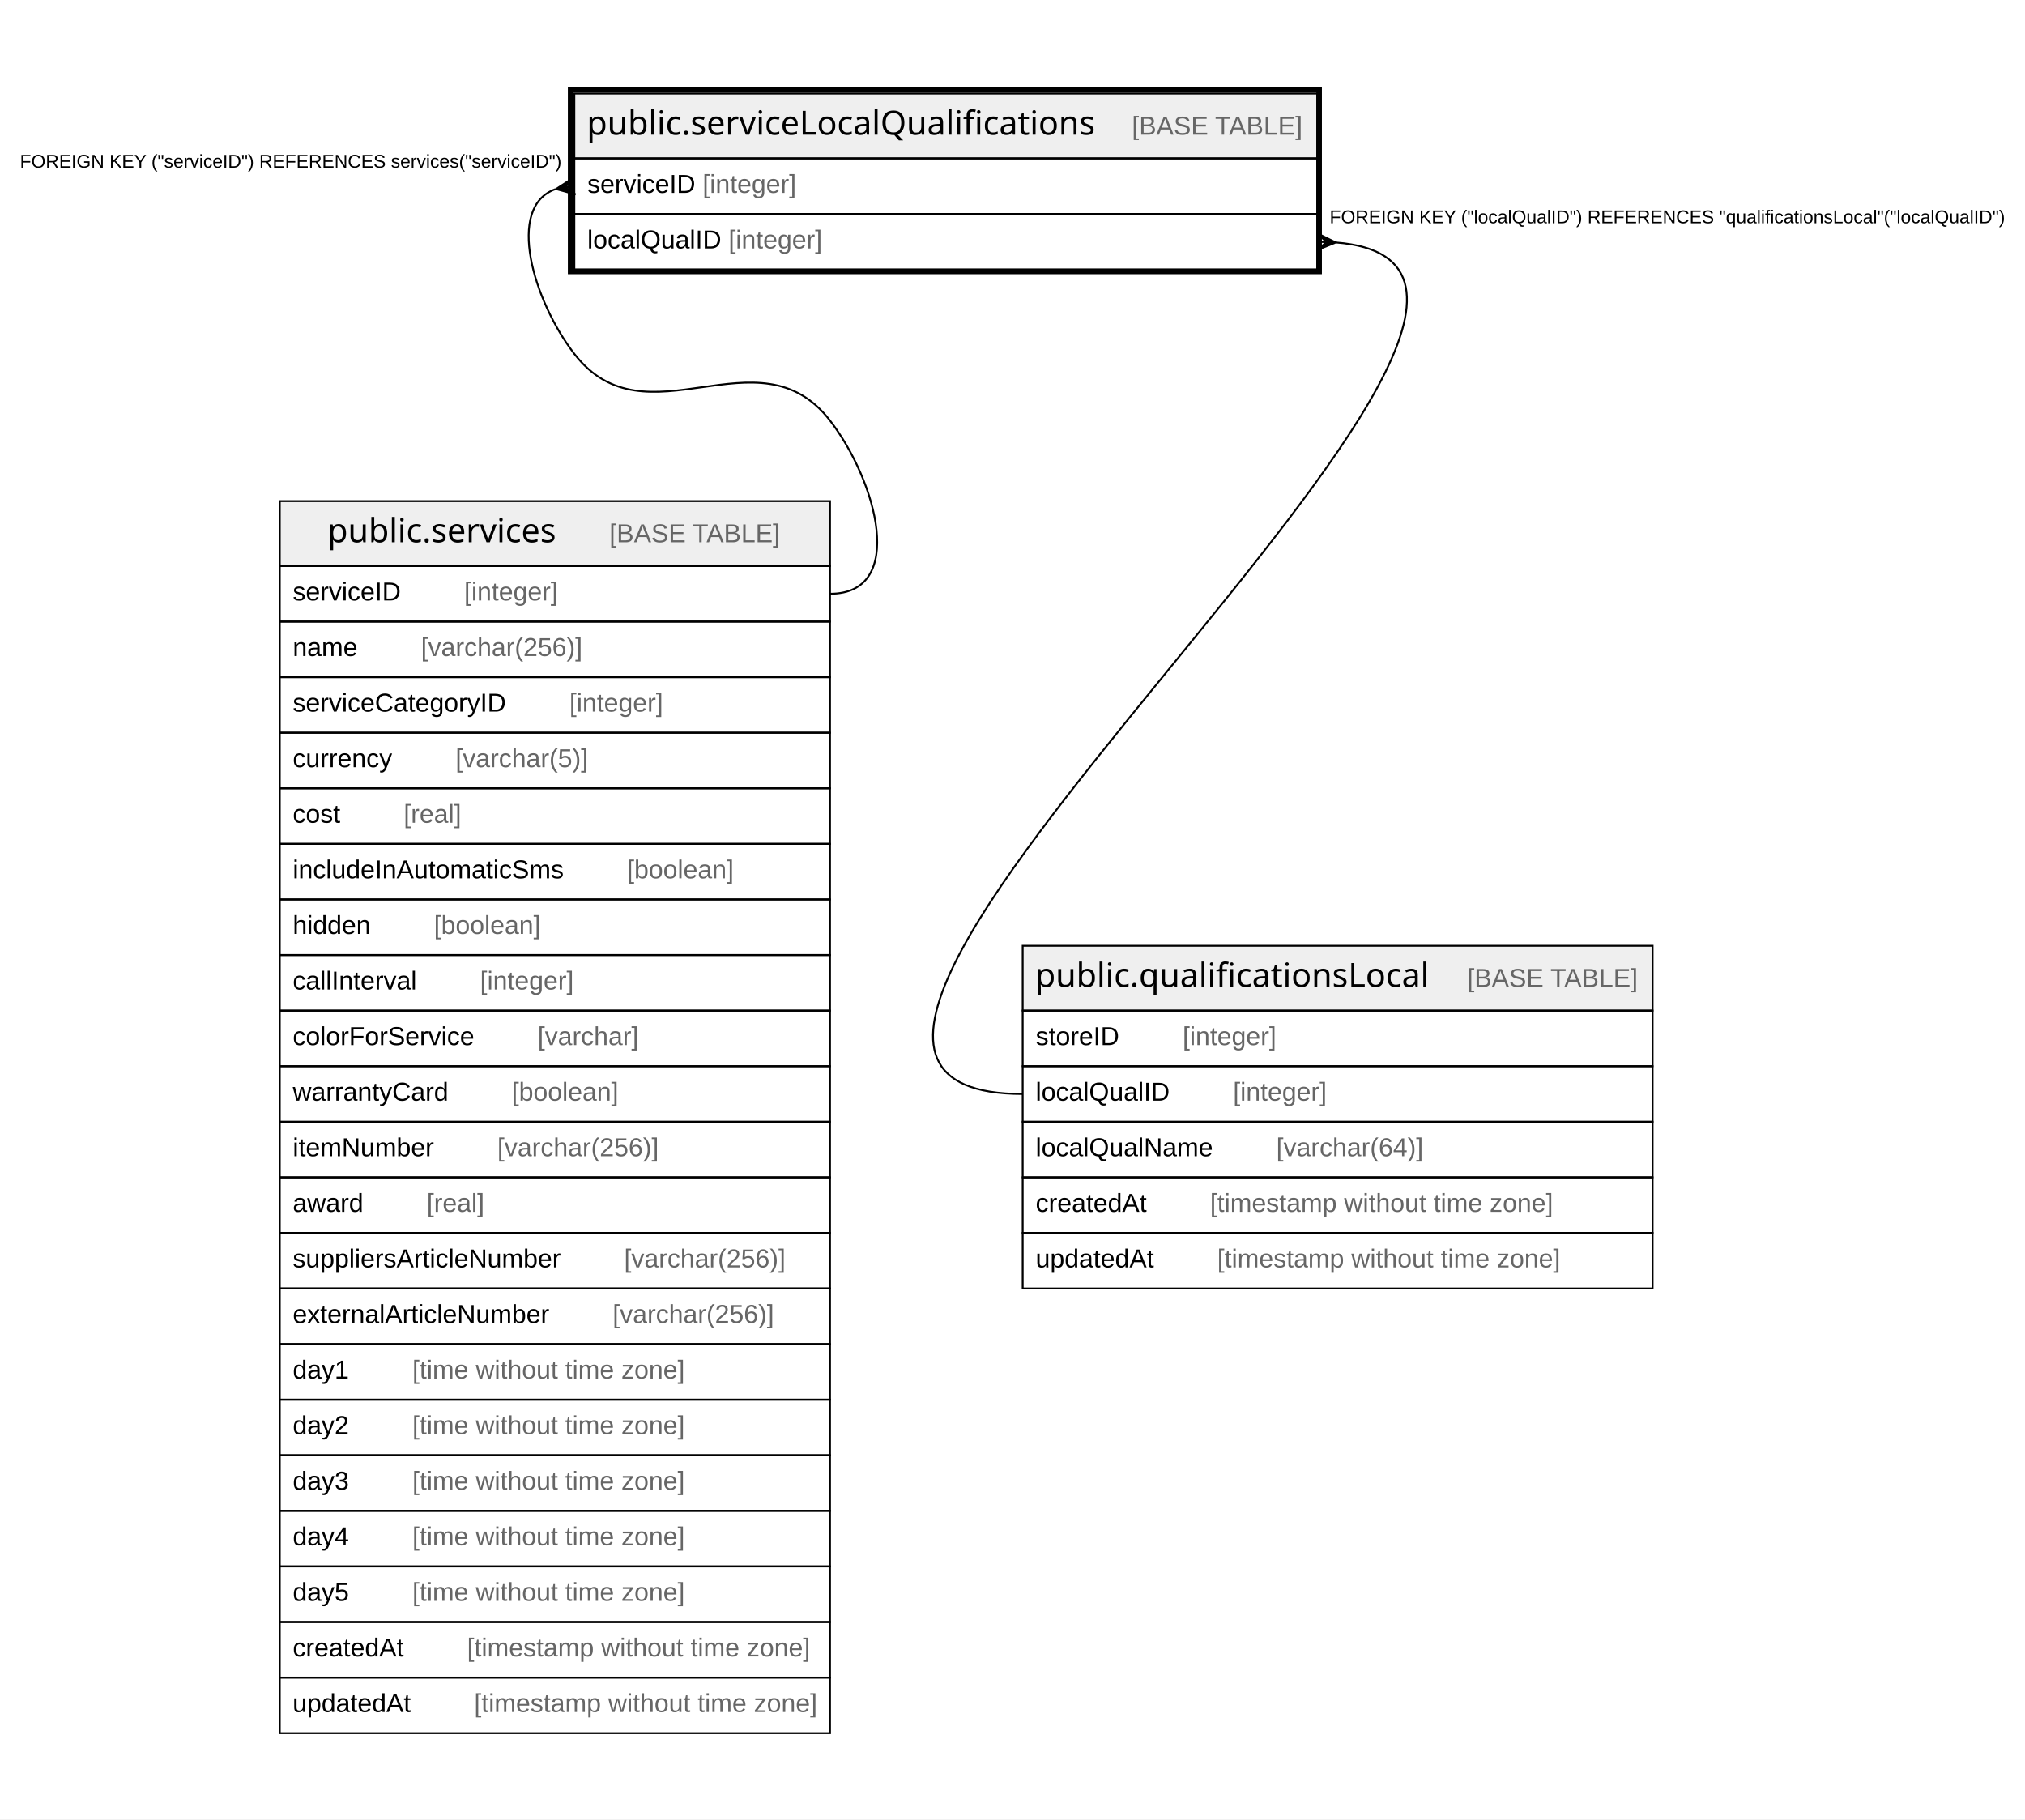
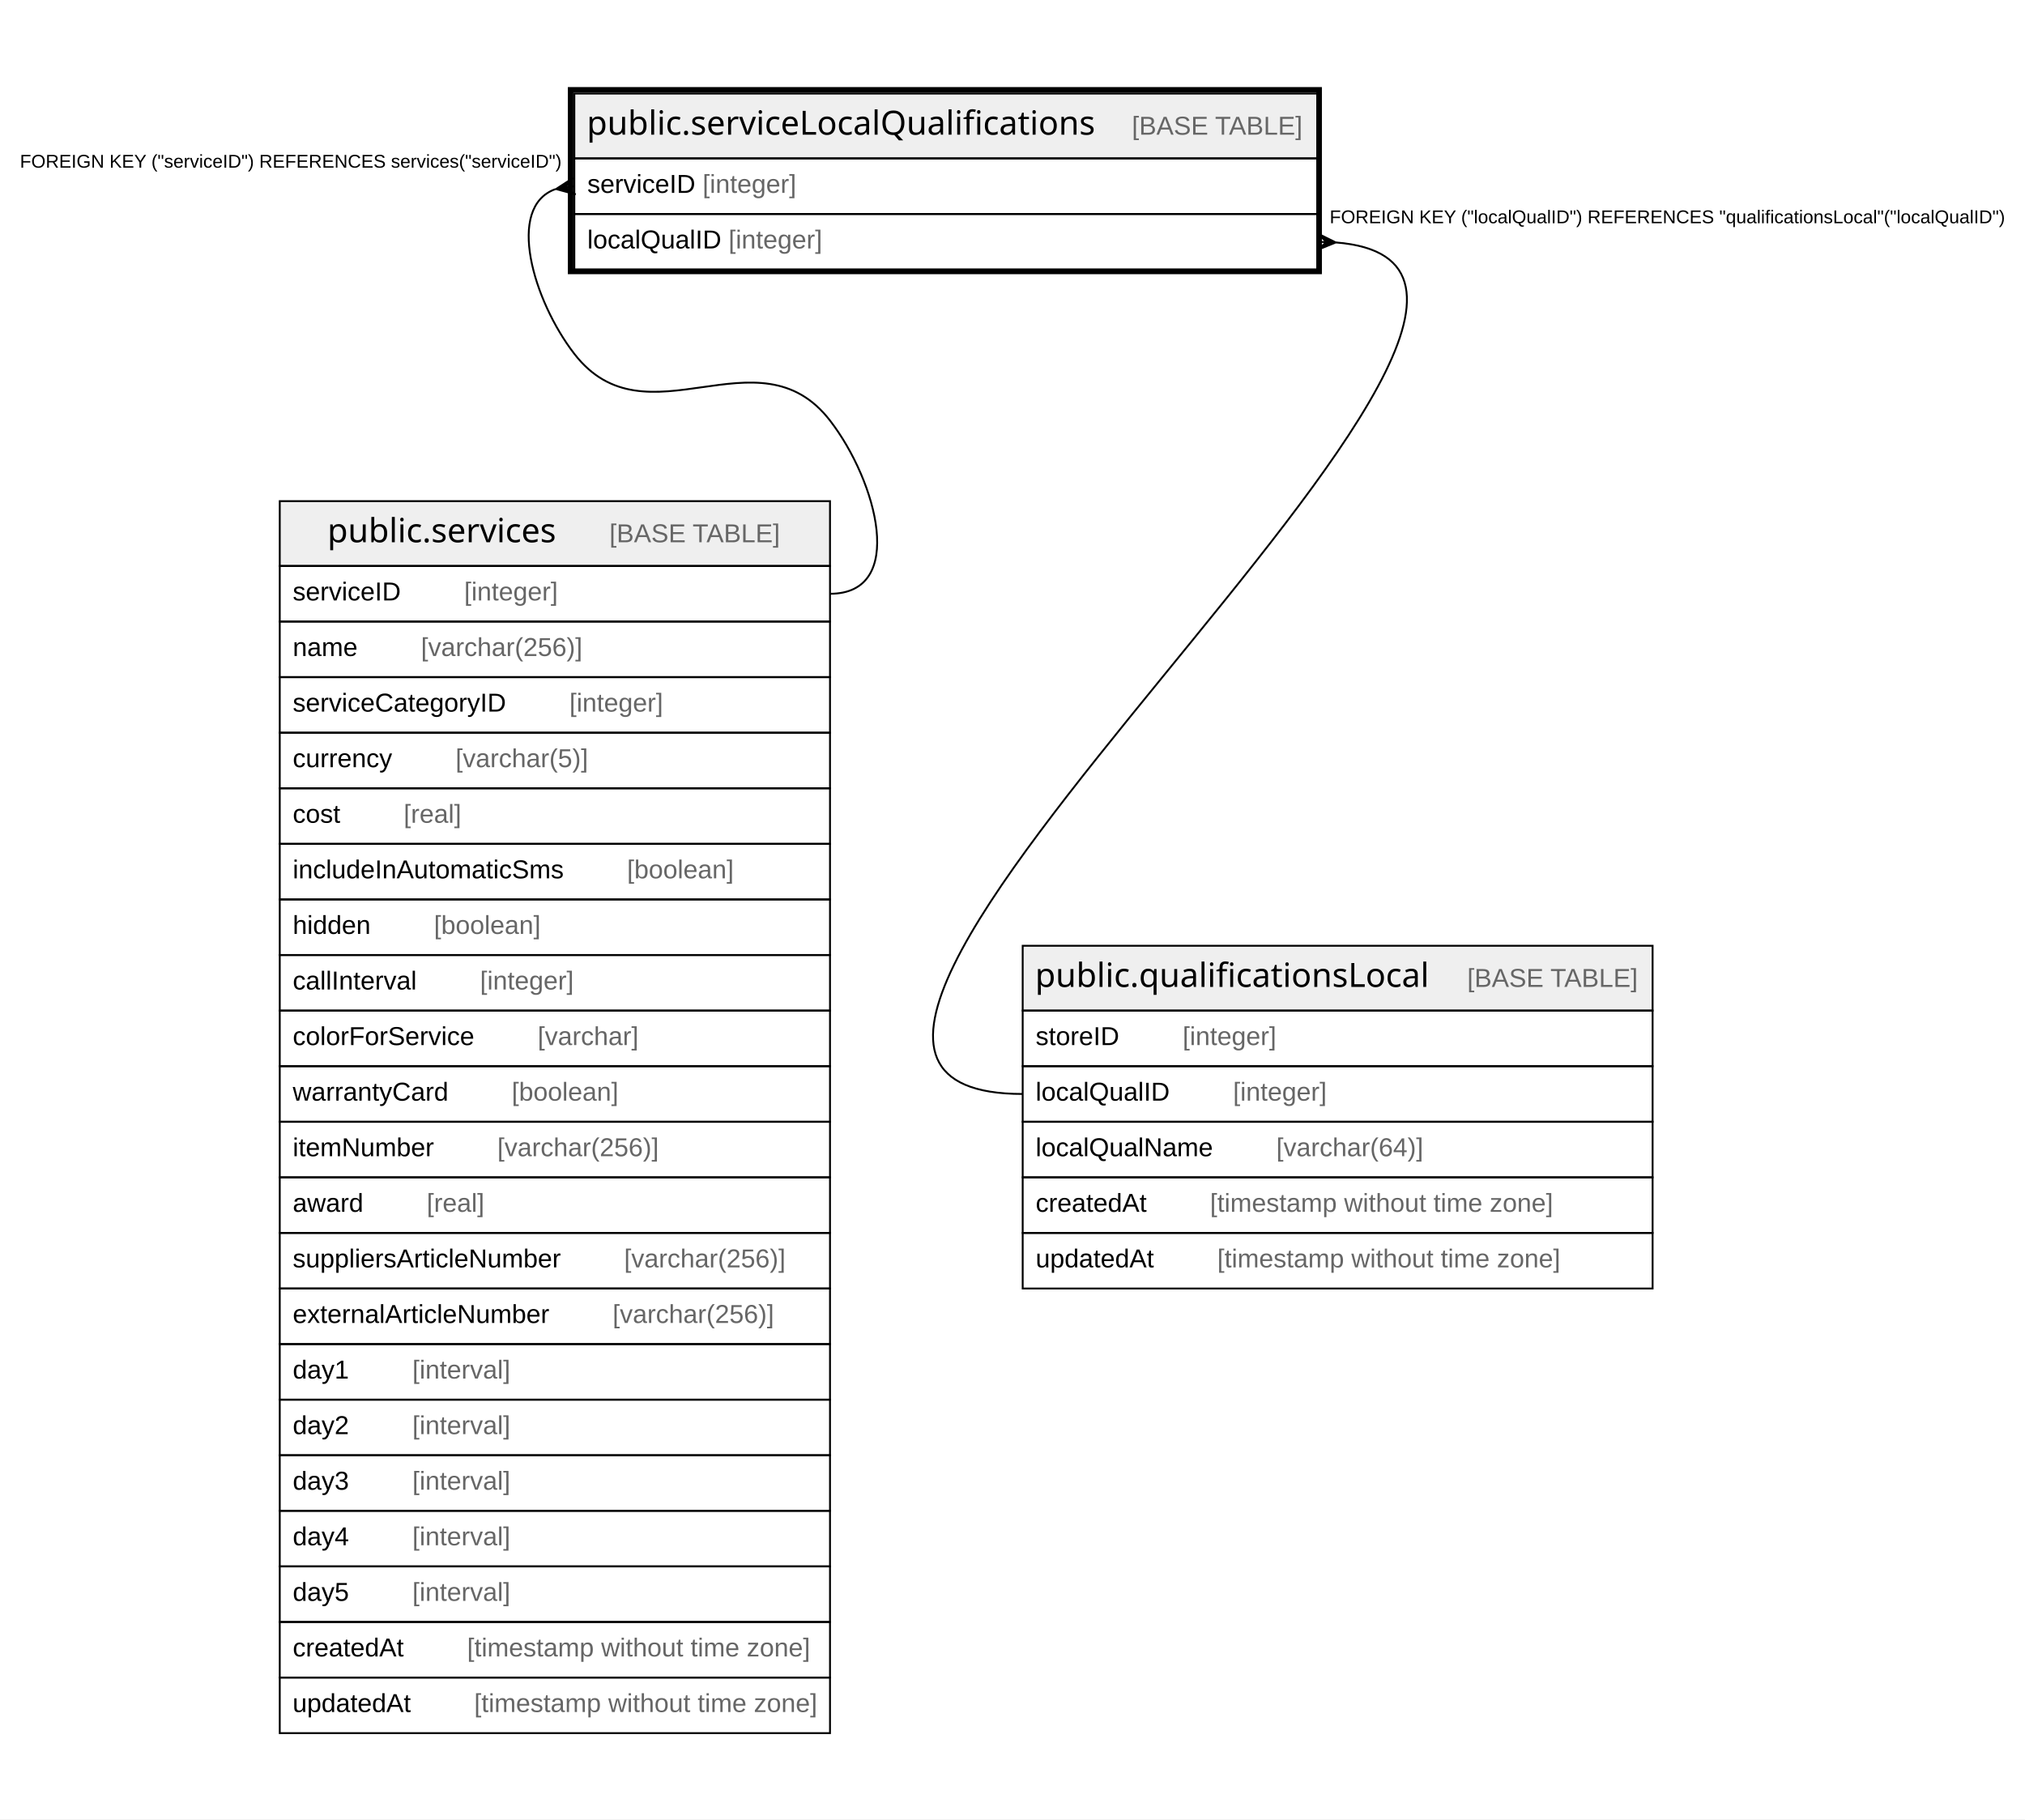
<svg xmlns="http://www.w3.org/2000/svg" width="1093pt" height="982pt" viewBox="0.00 0.00 1093.00 982.00">
  <g id="graph0" class="graph" transform="scale(1 1) rotate(0) translate(4 978)">
    <polygon fill="#ffffff" stroke="transparent" points="-4,4 -4,-978 1089,-978 1089,4 -4,4" />
    <g id="node1" class="node">
      <polygon fill="#efefef" stroke="transparent" points="306,-892.5 306,-927.5 707,-927.5 707,-892.5 306,-892.5" />
      <polygon fill="none" stroke="#000000" points="306,-892.5 306,-927.5 707,-927.5 707,-892.5 306,-892.5" />
      <text text-anchor="start" x="312.698" y="-905.3" font-family="Arial Bold" font-size="18.00" fill="#000000">public.serviceLocalQualifications</text>
      <text text-anchor="start" x="572.734" y="-905.3" font-family="Arial" font-size="14.00" fill="#000000">    </text>
      <text text-anchor="start" x="606.938" y="-905.3" font-family="Arial" font-size="14.00" fill="#666666">[BASE TABLE]</text>
      <polygon fill="none" stroke="#000000" points="306,-862.5 306,-892.5 707,-892.5 707,-862.5 306,-862.5" />
      <text text-anchor="start" x="313" y="-873.9" font-family="Arial" font-size="14.00" fill="#000000">serviceID </text>
      <text text-anchor="start" x="375.22" y="-873.9" font-family="Arial" font-size="14.00" fill="#666666">[integer]</text>
      <polygon fill="none" stroke="#000000" points="306,-832.5 306,-862.5 707,-862.5 707,-832.5 306,-832.5" />
      <text text-anchor="start" x="313" y="-843.9" font-family="Arial" font-size="14.00" fill="#000000">localQualID </text>
      <text text-anchor="start" x="389.229" y="-843.9" font-family="Arial" font-size="14.00" fill="#666666">[integer]</text>
      <polygon fill="none" stroke="#000000" stroke-width="3" points="304,-831.5 304,-929.5 708,-929.5 708,-831.5 304,-831.5" />
    </g>
    <g id="node2" class="node">
      <polygon fill="#efefef" stroke="transparent" points="147,-672.5 147,-707.5 444,-707.5 444,-672.5 147,-672.5" />
      <polygon fill="none" stroke="#000000" points="147,-672.5 147,-707.5 444,-707.5 444,-672.5 147,-672.5" />
      <text text-anchor="start" x="172.712" y="-685.3" font-family="Arial Bold" font-size="18.00" fill="#000000">public.services</text>
      <text text-anchor="start" x="290.72" y="-685.3" font-family="Arial" font-size="14.00" fill="#000000">    </text>
      <text text-anchor="start" x="324.925" y="-685.3" font-family="Arial" font-size="14.00" fill="#666666">[BASE TABLE]</text>
      <polygon fill="none" stroke="#000000" points="147,-642.5 147,-672.5 444,-672.5 444,-642.5 147,-642.5" />
      <text text-anchor="start" x="154" y="-653.9" font-family="Arial" font-size="14.00" fill="#000000">serviceID    </text>
      <text text-anchor="start" x="246.534" y="-653.9" font-family="Arial" font-size="14.00" fill="#666666">[integer]</text>
      <polygon fill="none" stroke="#000000" points="147,-612.5 147,-642.5 444,-642.5 444,-612.5 147,-612.5" />
      <text text-anchor="start" x="154" y="-623.9" font-family="Arial" font-size="14.00" fill="#000000">name    </text>
      <text text-anchor="start" x="223.213" y="-623.9" font-family="Arial" font-size="14.00" fill="#666666">[varchar(256)]</text>
      <polygon fill="none" stroke="#000000" points="147,-582.5 147,-612.5 444,-612.5 444,-582.5 147,-582.5" />
      <text text-anchor="start" x="154" y="-593.9" font-family="Arial" font-size="14.00" fill="#000000">serviceCategoryID    </text>
      <text text-anchor="start" x="303.323" y="-593.9" font-family="Arial" font-size="14.00" fill="#666666">[integer]</text>
      <polygon fill="none" stroke="#000000" points="147,-552.5 147,-582.5 444,-582.5 444,-552.5 147,-552.5" />
      <text text-anchor="start" x="154" y="-563.9" font-family="Arial" font-size="14.00" fill="#000000">currency    </text>
      <text text-anchor="start" x="241.874" y="-563.9" font-family="Arial" font-size="14.00" fill="#666666">[varchar(5)]</text>
      <polygon fill="none" stroke="#000000" points="147,-522.5 147,-552.5 444,-552.5 444,-522.5 147,-522.5" />
      <text text-anchor="start" x="154" y="-533.9" font-family="Arial" font-size="14.00" fill="#000000">cost    </text>
      <text text-anchor="start" x="213.878" y="-533.9" font-family="Arial" font-size="14.00" fill="#666666">[real]</text>
      <polygon fill="none" stroke="#000000" points="147,-492.5 147,-522.5 444,-522.5 444,-492.5 147,-492.5" />
      <text text-anchor="start" x="154" y="-503.9" font-family="Arial" font-size="14.00" fill="#000000">includeInAutomaticSms    </text>
      <text text-anchor="start" x="334.452" y="-503.9" font-family="Arial" font-size="14.00" fill="#666666">[boolean]</text>
      <polygon fill="none" stroke="#000000" points="147,-462.5 147,-492.5 444,-492.5 444,-462.5 147,-462.5" />
      <text text-anchor="start" x="154" y="-473.9" font-family="Arial" font-size="14.00" fill="#000000">hidden    </text>
      <text text-anchor="start" x="230.224" y="-473.9" font-family="Arial" font-size="14.00" fill="#666666">[boolean]</text>
      <polygon fill="none" stroke="#000000" points="147,-432.5 147,-462.5 444,-462.5 444,-432.5 147,-432.5" />
      <text text-anchor="start" x="154" y="-443.9" font-family="Arial" font-size="14.00" fill="#000000">callInterval    </text>
      <text text-anchor="start" x="255.097" y="-443.9" font-family="Arial" font-size="14.00" fill="#666666">[integer]</text>
      <polygon fill="none" stroke="#000000" points="147,-402.5 147,-432.5 444,-432.5 444,-402.5 147,-402.5" />
      <text text-anchor="start" x="154" y="-413.9" font-family="Arial" font-size="14.00" fill="#000000">colorForService    </text>
      <text text-anchor="start" x="286.202" y="-413.9" font-family="Arial" font-size="14.00" fill="#666666">[varchar]</text>
      <polygon fill="none" stroke="#000000" points="147,-372.5 147,-402.5 444,-402.5 444,-372.5 147,-372.5" />
      <text text-anchor="start" x="154" y="-383.9" font-family="Arial" font-size="14.00" fill="#000000">warrantyCard    </text>
      <text text-anchor="start" x="272.203" y="-383.9" font-family="Arial" font-size="14.00" fill="#666666">[boolean]</text>
      <polygon fill="none" stroke="#000000" points="147,-342.5 147,-372.5 444,-372.5 444,-342.5 147,-342.5" />
      <text text-anchor="start" x="154" y="-353.9" font-family="Arial" font-size="14.00" fill="#000000">itemNumber    </text>
      <text text-anchor="start" x="264.421" y="-353.9" font-family="Arial" font-size="14.00" fill="#666666">[varchar(256)]</text>
      <polygon fill="none" stroke="#000000" points="147,-312.5 147,-342.5 444,-342.5 444,-312.5 147,-312.5" />
      <text text-anchor="start" x="154" y="-323.9" font-family="Arial" font-size="14.00" fill="#000000">award    </text>
      <text text-anchor="start" x="226.32" y="-323.9" font-family="Arial" font-size="14.00" fill="#666666">[real]</text>
      <polygon fill="none" stroke="#000000" points="147,-282.5 147,-312.5 444,-312.5 444,-282.5 147,-282.5" />
      <text text-anchor="start" x="154" y="-293.9" font-family="Arial" font-size="14.00" fill="#000000">suppliersArticleNumber    </text>
      <text text-anchor="start" x="332.868" y="-293.9" font-family="Arial" font-size="14.00" fill="#666666">[varchar(256)]</text>
      <polygon fill="none" stroke="#000000" points="147,-252.5 147,-282.5 444,-282.5 444,-252.5 147,-252.5" />
      <text text-anchor="start" x="154" y="-263.9" font-family="Arial" font-size="14.00" fill="#000000">externalArticleNumber    </text>
      <text text-anchor="start" x="326.652" y="-263.9" font-family="Arial" font-size="14.00" fill="#666666">[varchar(256)]</text>
      <polygon fill="none" stroke="#000000" points="147,-222.5 147,-252.5 444,-252.5 444,-222.5 147,-222.5" />
      <text text-anchor="start" x="154" y="-233.9" font-family="Arial" font-size="14.00" fill="#000000">day1    </text>
-       <text text-anchor="start" x="218.553" y="-233.9" font-family="Arial" font-size="14.00" fill="#666666">[time without time zone]</text>
+       <text text-anchor="start" x="218.553" y="-233.9" font-family="Arial" font-size="14.00" fill="#666666">[interval]</text>
      <polygon fill="none" stroke="#000000" points="147,-192.5 147,-222.5 444,-222.5 444,-192.5 147,-192.5" />
      <text text-anchor="start" x="154" y="-203.9" font-family="Arial" font-size="14.00" fill="#000000">day2    </text>
-       <text text-anchor="start" x="218.553" y="-203.9" font-family="Arial" font-size="14.00" fill="#666666">[time without time zone]</text>
+       <text text-anchor="start" x="218.553" y="-203.9" font-family="Arial" font-size="14.00" fill="#666666">[interval]</text>
      <polygon fill="none" stroke="#000000" points="147,-162.5 147,-192.5 444,-192.5 444,-162.5 147,-162.5" />
      <text text-anchor="start" x="154" y="-173.9" font-family="Arial" font-size="14.00" fill="#000000">day3    </text>
-       <text text-anchor="start" x="218.553" y="-173.9" font-family="Arial" font-size="14.00" fill="#666666">[time without time zone]</text>
+       <text text-anchor="start" x="218.553" y="-173.9" font-family="Arial" font-size="14.00" fill="#666666">[interval]</text>
      <polygon fill="none" stroke="#000000" points="147,-132.5 147,-162.5 444,-162.5 444,-132.5 147,-132.5" />
      <text text-anchor="start" x="154" y="-143.9" font-family="Arial" font-size="14.00" fill="#000000">day4    </text>
-       <text text-anchor="start" x="218.553" y="-143.9" font-family="Arial" font-size="14.00" fill="#666666">[time without time zone]</text>
+       <text text-anchor="start" x="218.553" y="-143.9" font-family="Arial" font-size="14.00" fill="#666666">[interval]</text>
      <polygon fill="none" stroke="#000000" points="147,-102.5 147,-132.5 444,-132.5 444,-102.5 147,-102.5" />
      <text text-anchor="start" x="154" y="-113.9" font-family="Arial" font-size="14.00" fill="#000000">day5    </text>
-       <text text-anchor="start" x="218.553" y="-113.9" font-family="Arial" font-size="14.00" fill="#666666">[time without time zone]</text>
+       <text text-anchor="start" x="218.553" y="-113.9" font-family="Arial" font-size="14.00" fill="#666666">[interval]</text>
      <polygon fill="none" stroke="#000000" points="147,-72.5 147,-102.5 444,-102.5 444,-72.5 147,-72.5" />
      <text text-anchor="start" x="154" y="-83.9" font-family="Arial" font-size="14.00" fill="#000000">createdAt    </text>
      <text text-anchor="start" x="248.114" y="-83.9" font-family="Arial" font-size="14.00" fill="#666666">[timestamp without time zone]</text>
      <polygon fill="none" stroke="#000000" points="147,-42.5 147,-72.5 444,-72.5 444,-42.5 147,-42.5" />
      <text text-anchor="start" x="153.921" y="-53.9" font-family="Arial" font-size="14.00" fill="#000000">updatedAt    </text>
      <text text-anchor="start" x="251.939" y="-53.9" font-family="Arial" font-size="14.00" fill="#666666">[timestamp without time zone]</text>
    </g>
    <g id="edge1" class="edge">
      <path fill="none" stroke="#000000" d="M295.77,-875.901C268.916,-866.297 283.81,-815.721 306,-787 344.753,-736.841 405.247,-801.159 444,-751 469.406,-718.116 485.556,-657.5 444,-657.5" />
      <polygon fill="#000000" stroke="#000000" points="296.12,-875.956 305.305,-881.946 301.06,-876.728 306,-877.5 306,-877.5 306,-877.5 301.06,-876.728 306.695,-873.054 296.12,-875.956 296.12,-875.956" />
      <text text-anchor="start" x="6.744" y="-887.5" font-family="Arial" font-size="10.00" fill="#000000">FOREIGN KEY ("serviceID") REFERENCES services("serviceID")</text>
    </g>
    <g id="node3" class="node">
      <polygon fill="#efefef" stroke="transparent" points="548,-432.5 548,-467.5 888,-467.5 888,-432.5 548,-432.5" />
      <polygon fill="none" stroke="#000000" points="548,-432.5 548,-467.5 888,-467.5 888,-432.5 548,-432.5" />
      <text text-anchor="start" x="554.696" y="-445.3" font-family="Arial Bold" font-size="18.00" fill="#000000">public.qualificationsLocal</text>
      <text text-anchor="start" x="753.736" y="-445.3" font-family="Arial" font-size="14.00" fill="#000000">    </text>
      <text text-anchor="start" x="787.941" y="-445.3" font-family="Arial" font-size="14.00" fill="#666666">[BASE TABLE]</text>
      <polygon fill="none" stroke="#000000" points="548,-402.5 548,-432.5 888,-432.5 888,-402.5 548,-402.5" />
      <text text-anchor="start" x="555" y="-413.9" font-family="Arial" font-size="14.00" fill="#000000">storeID    </text>
      <text text-anchor="start" x="634.318" y="-413.9" font-family="Arial" font-size="14.00" fill="#666666">[integer]</text>
      <polygon fill="none" stroke="#000000" points="548,-372.5 548,-402.5 888,-402.5 888,-372.5 548,-372.5" />
      <text text-anchor="start" x="555" y="-383.9" font-family="Arial" font-size="14.00" fill="#000000">localQualID    </text>
      <text text-anchor="start" x="661.543" y="-383.9" font-family="Arial" font-size="14.00" fill="#666666">[integer]</text>
      <polygon fill="none" stroke="#000000" points="548,-342.5 548,-372.5 888,-372.5 888,-342.5 548,-342.5" />
      <text text-anchor="start" x="555" y="-353.9" font-family="Arial" font-size="14.00" fill="#000000">localQualName    </text>
      <text text-anchor="start" x="684.878" y="-353.9" font-family="Arial" font-size="14.00" fill="#666666">[varchar(64)]</text>
      <polygon fill="none" stroke="#000000" points="548,-312.5 548,-342.5 888,-342.5 888,-312.5 548,-312.5" />
      <text text-anchor="start" x="555" y="-323.9" font-family="Arial" font-size="14.00" fill="#000000">createdAt    </text>
      <text text-anchor="start" x="649.114" y="-323.9" font-family="Arial" font-size="14.00" fill="#666666">[timestamp without time zone]</text>
      <polygon fill="none" stroke="#000000" points="548,-282.5 548,-312.5 888,-312.5 888,-282.5 548,-282.5" />
      <text text-anchor="start" x="555" y="-293.9" font-family="Arial" font-size="14.00" fill="#000000">updatedAt    </text>
      <text text-anchor="start" x="653.018" y="-293.9" font-family="Arial" font-size="14.00" fill="#666666">[timestamp without time zone]</text>
    </g>
    <g id="edge2" class="edge">
      <path fill="none" stroke="#000000" d="M717.113,-847.124C903.892,-832.353 335.278,-387.5 548,-387.5" />
      <polygon fill="#000000" stroke="#000000" points="716.993,-847.128 706.833,-843.003 711.996,-847.314 707,-847.5 707,-847.5 707,-847.5 711.996,-847.314 707.167,-851.997 716.993,-847.128 716.993,-847.128" />
      <text text-anchor="start" x="713.68" y="-857.5" font-family="Arial" font-size="10.00" fill="#000000">FOREIGN KEY ("localQualID") REFERENCES "qualificationsLocal"("localQualID")</text>
    </g>
  </g>
</svg>
